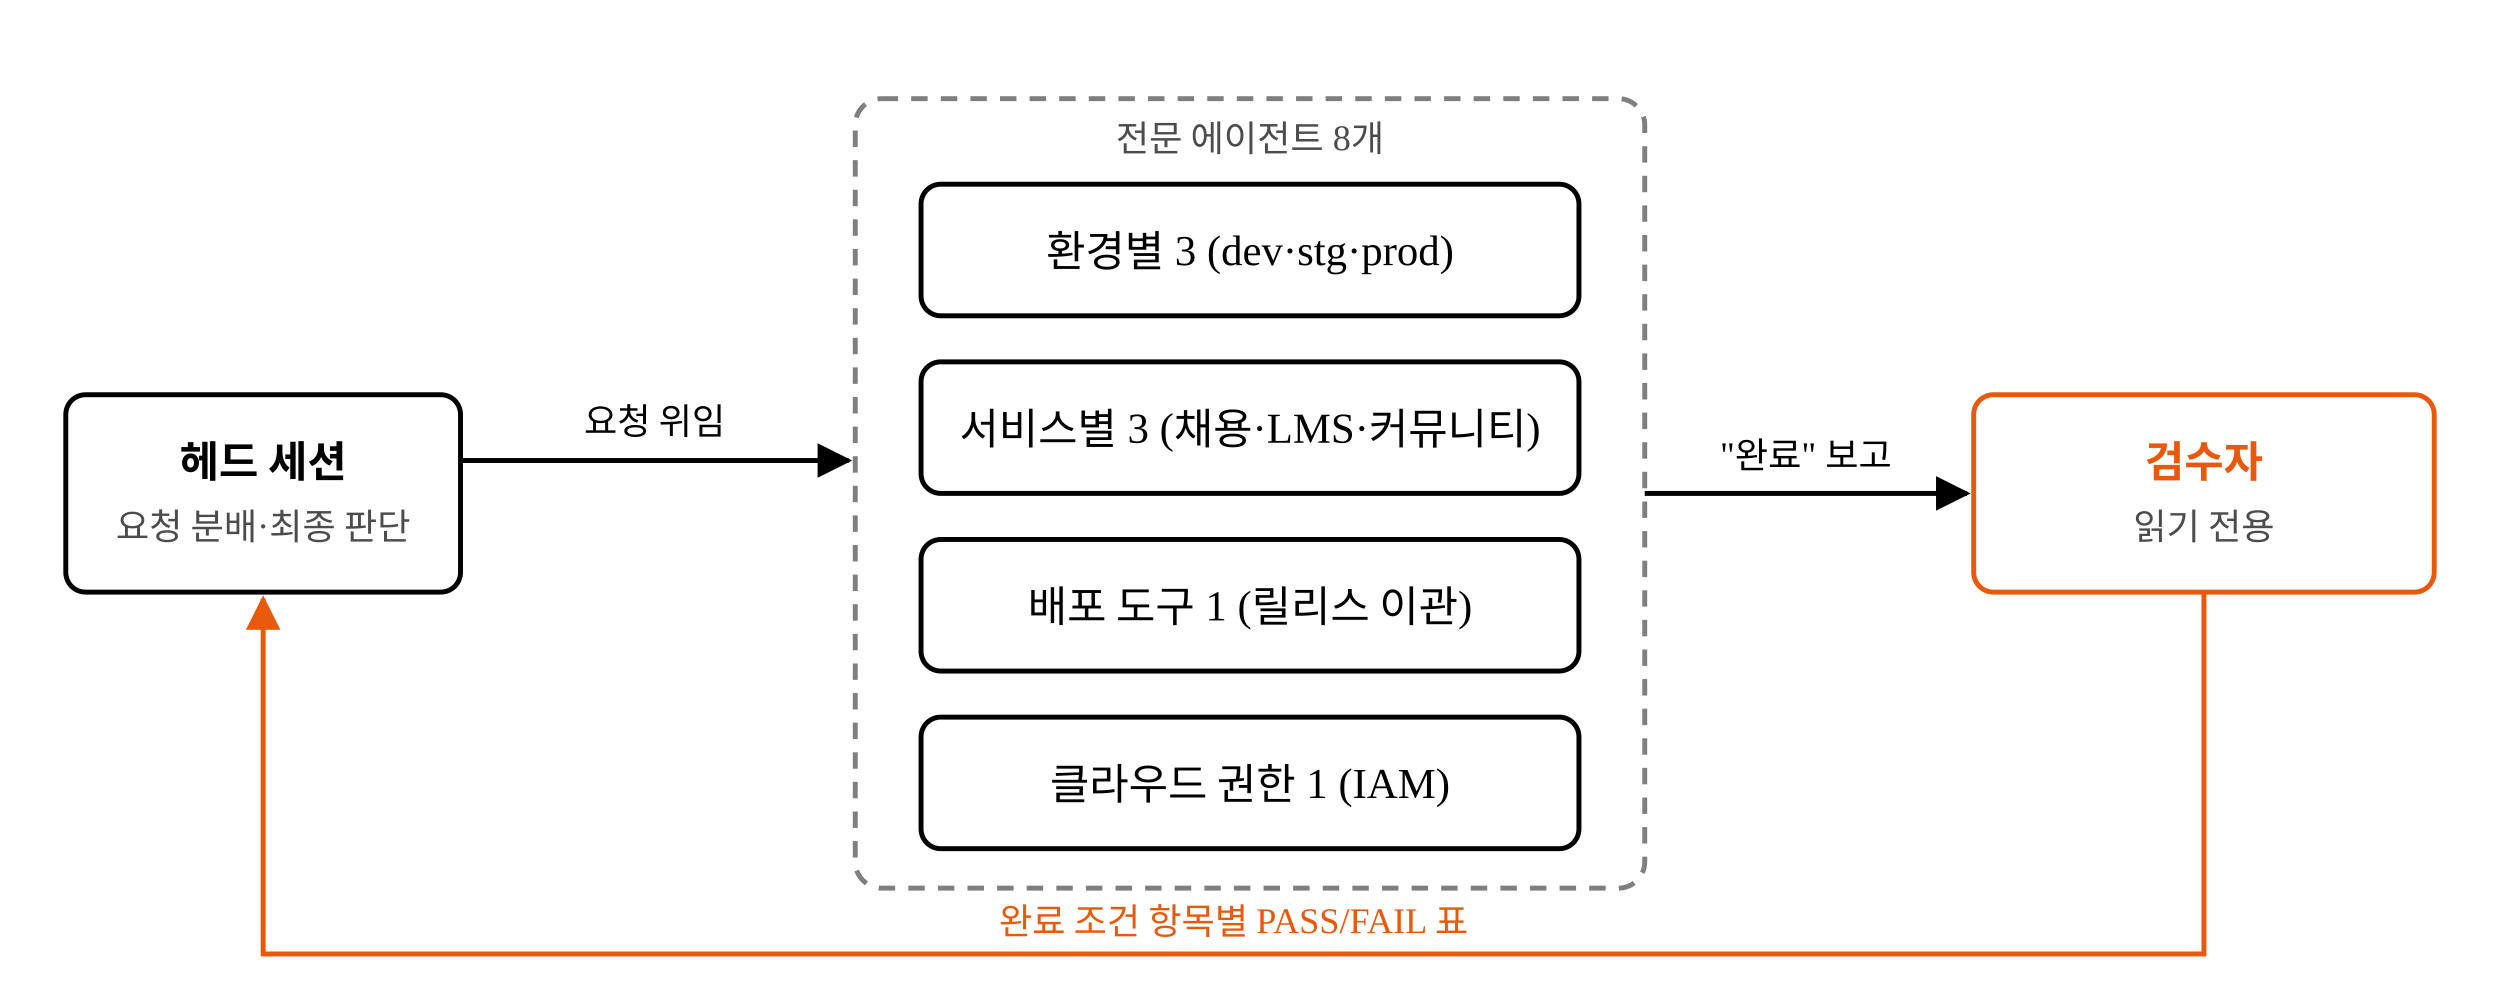
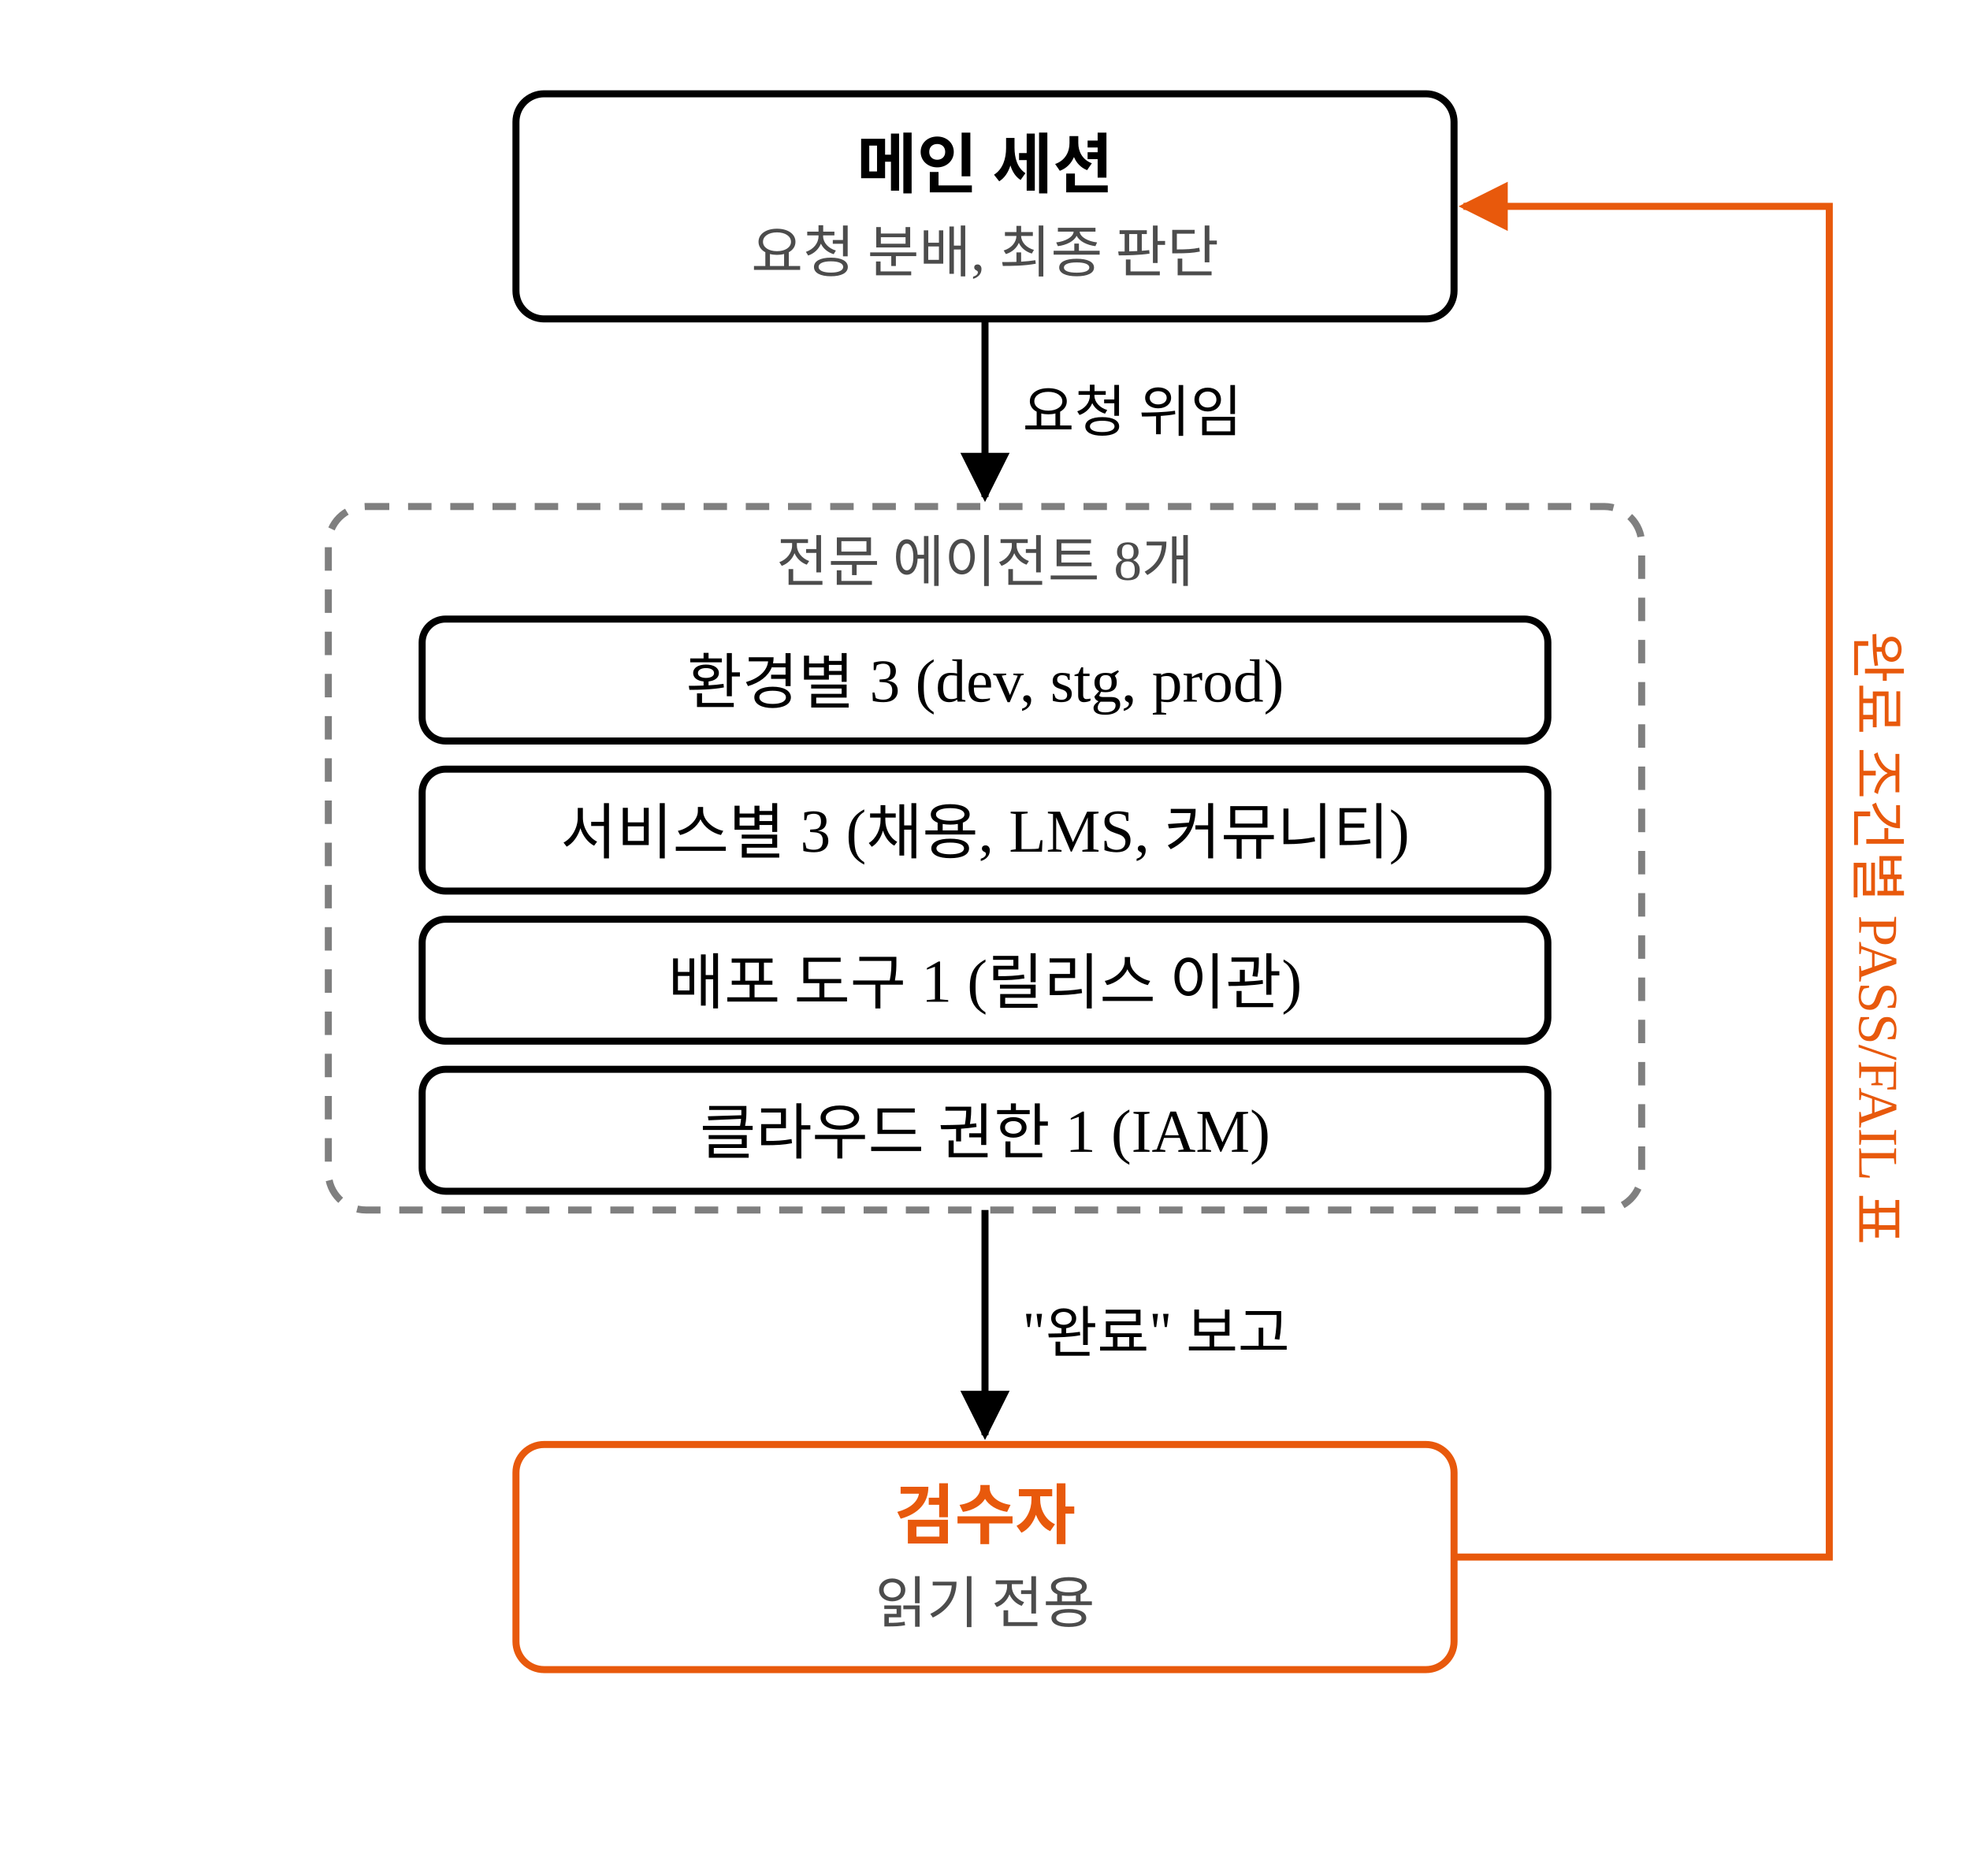
- <svg xmlns="http://www.w3.org/2000/svg" viewBox="0 0 760 300" role="img" aria-label="헤드 세션이 요청을 환경·도메인별 전문 에이전트에 넘기고, 전문 에이전트의 완료 보고는 읽기 전용 검수자가 완료 조건과 대조한 뒤 헤드로 돌아온다" style="max-width:100%;height:auto">
+ <svg xmlns="http://www.w3.org/2000/svg" viewBox="0 0 420 400" role="img" aria-label="메인 세션이 요청을 환경·도메인별 전문 에이전트에 넘기고, 전문 에이전트의 완료 보고는 읽기 전용 검수자가 완료 조건과 대조한 뒤 메인 세션으로 돌아온다" style="max-width:420px;width:100%;height:auto">
  <defs>
    <marker id="ar" viewBox="0 0 10 10" refX="9" refY="5" markerWidth="7" markerHeight="7" orient="auto-start-reverse">
      <path d="M0 0 L10 5 L0 10 z" fill="currentColor" />
    </marker>
    <marker id="ar-x" viewBox="0 0 10 10" refX="9" refY="5" markerWidth="7" markerHeight="7" orient="auto-start-reverse">
      <path d="M0 0 L10 5 L0 10 z" fill="#e8590c" />
    </marker>
  </defs>
  <g fill="none" stroke="currentColor" stroke-width="1.5">
-     <rect x="20" y="120" width="120" height="60" rx="6" />
-     <rect x="260" y="30" width="240" height="240" rx="8" stroke-dasharray="5 4" opacity=".5" />
-     <rect x="280" y="56" width="200" height="40" rx="6" />
-     <rect x="280" y="110" width="200" height="40" rx="6" />
-     <rect x="280" y="164" width="200" height="40" rx="6" />
-     <rect x="280" y="218" width="200" height="40" rx="6" />
+     <rect x="110" y="20" width="200" height="48" rx="6" />
+     <rect x="70" y="108" width="280" height="150" rx="8" stroke-dasharray="5 4" opacity=".5" />
+     <rect x="90" y="132" width="240" height="26" rx="5" />
+     <rect x="90" y="164" width="240" height="26" rx="5" />
+     <rect x="90" y="196" width="240" height="26" rx="5" />
+     <rect x="90" y="228" width="240" height="26" rx="5" />
  </g>
-   <rect x="600" y="120" width="140" height="60" rx="6" fill="none" stroke="#e8590c" stroke-width="1.5" />
-   <g font-size="13" text-anchor="middle" fill="currentColor">
-     <text x="80" y="145" font-weight="600">헤드 세션</text>
-     <text x="80" y="164" font-size="11" opacity=".7">요청 분배·최종 판단</text>
-     <text x="380" y="46" font-size="11" opacity=".7">전문 에이전트 8개</text>
-     <text x="380" y="81">환경별 3 (dev·stg·prod)</text>
-     <text x="380" y="135">서비스별 3 (채용·LMS·커뮤니티)</text>
-     <text x="380" y="189">배포 도구 1 (릴리스 이관)</text>
-     <text x="380" y="243">클라우드 권한 1 (IAM)</text>
-     <text x="670" y="145" font-weight="600" fill="#e8590c">검수자</text>
-     <text x="670" y="164" font-size="11" opacity=".7">읽기 전용</text>
+   <rect x="110" y="308" width="200" height="48" rx="6" fill="none" stroke="#e8590c" stroke-width="1.5" />
+   <g font-size="14" text-anchor="middle" fill="currentColor">
+     <text x="210" y="40" font-weight="600">메인 세션</text>
+     <text x="210" y="58" font-size="12" opacity=".7">요청 분배, 최종 판단</text>
+     <text x="210" y="124" font-size="12" opacity=".7">전문 에이전트 8개</text>
+     <text x="210" y="150" font-size="13">환경별 3 (dev, stg, prod)</text>
+     <text x="210" y="182" font-size="13">서비스별 3 (채용, LMS, 커뮤니티)</text>
+     <text x="210" y="214" font-size="13">배포 도구 1 (릴리스 이관)</text>
+     <text x="210" y="246" font-size="13">클라우드 권한 1 (IAM)</text>
+     <text x="210" y="328" font-weight="600" fill="#e8590c">검수자</text>
+     <text x="210" y="346" font-size="12" opacity=".7">읽기 전용</text>
  </g>
  <g stroke="currentColor" stroke-width="1.5" fill="none">
-     <line x1="140" y1="140" x2="258" y2="140" marker-end="url(#ar)" />
-     <line x1="500" y1="150" x2="598" y2="150" marker-end="url(#ar)" />
+     <line x1="210" y1="68" x2="210" y2="106" marker-end="url(#ar)" />
+     <line x1="210" y1="258" x2="210" y2="306" marker-end="url(#ar)" />
  </g>
-   <path d="M670 180 L670 290 L80 290 L80 182" stroke="#e8590c" stroke-width="1.5" fill="none" marker-end="url(#ar-x)" />
-   <g font-size="11" fill="currentColor" text-anchor="middle">
-     <text x="199" y="132">요청 위임</text>
-     <text x="549" y="142">"완료" 보고</text>
-     <text x="375" y="284" fill="#e8590c">완료 조건 항목별 PASS/FAIL 표</text>
+   <path d="M310 332 L390 332 L390 44 L312 44" stroke="#e8590c" stroke-width="1.5" fill="none" marker-end="url(#ar-x)" />
+   <g font-size="12" fill="currentColor">
+     <text x="218" y="92">요청 위임</text>
+     <text x="218" y="288">"완료" 보고</text>
+     <text x="396" y="200" fill="#e8590c" transform="rotate(90 396 200)" text-anchor="middle">완료 조건별 PASS/FAIL 표</text>
  </g>
</svg>
